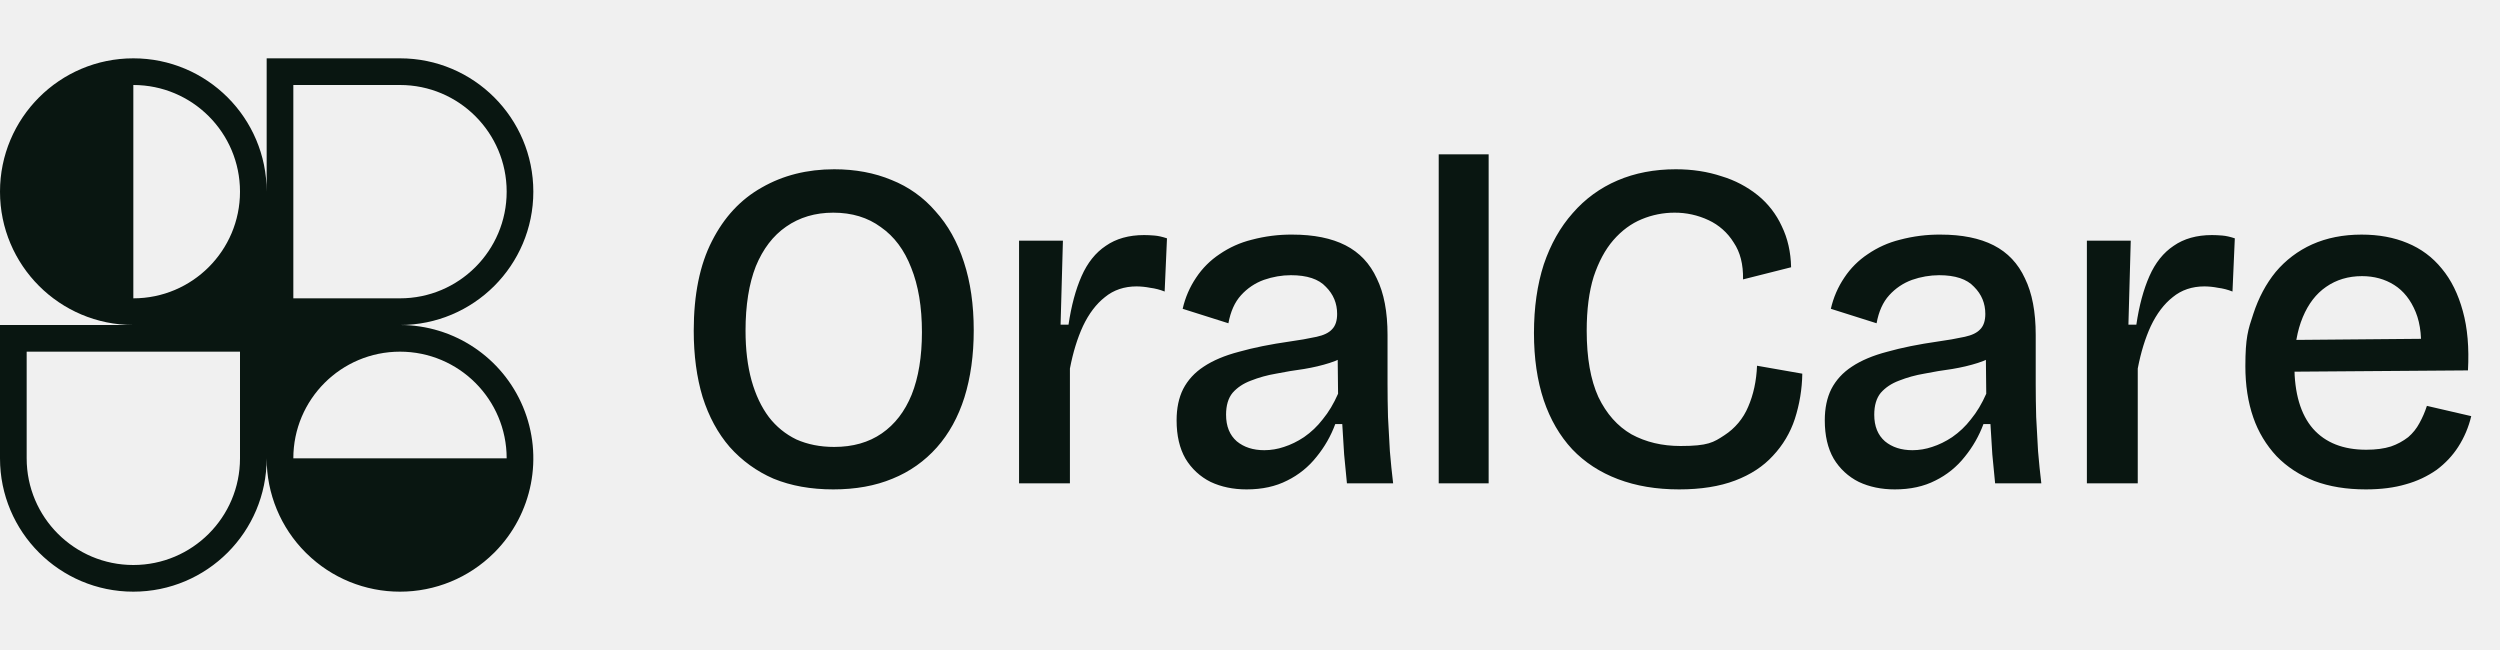
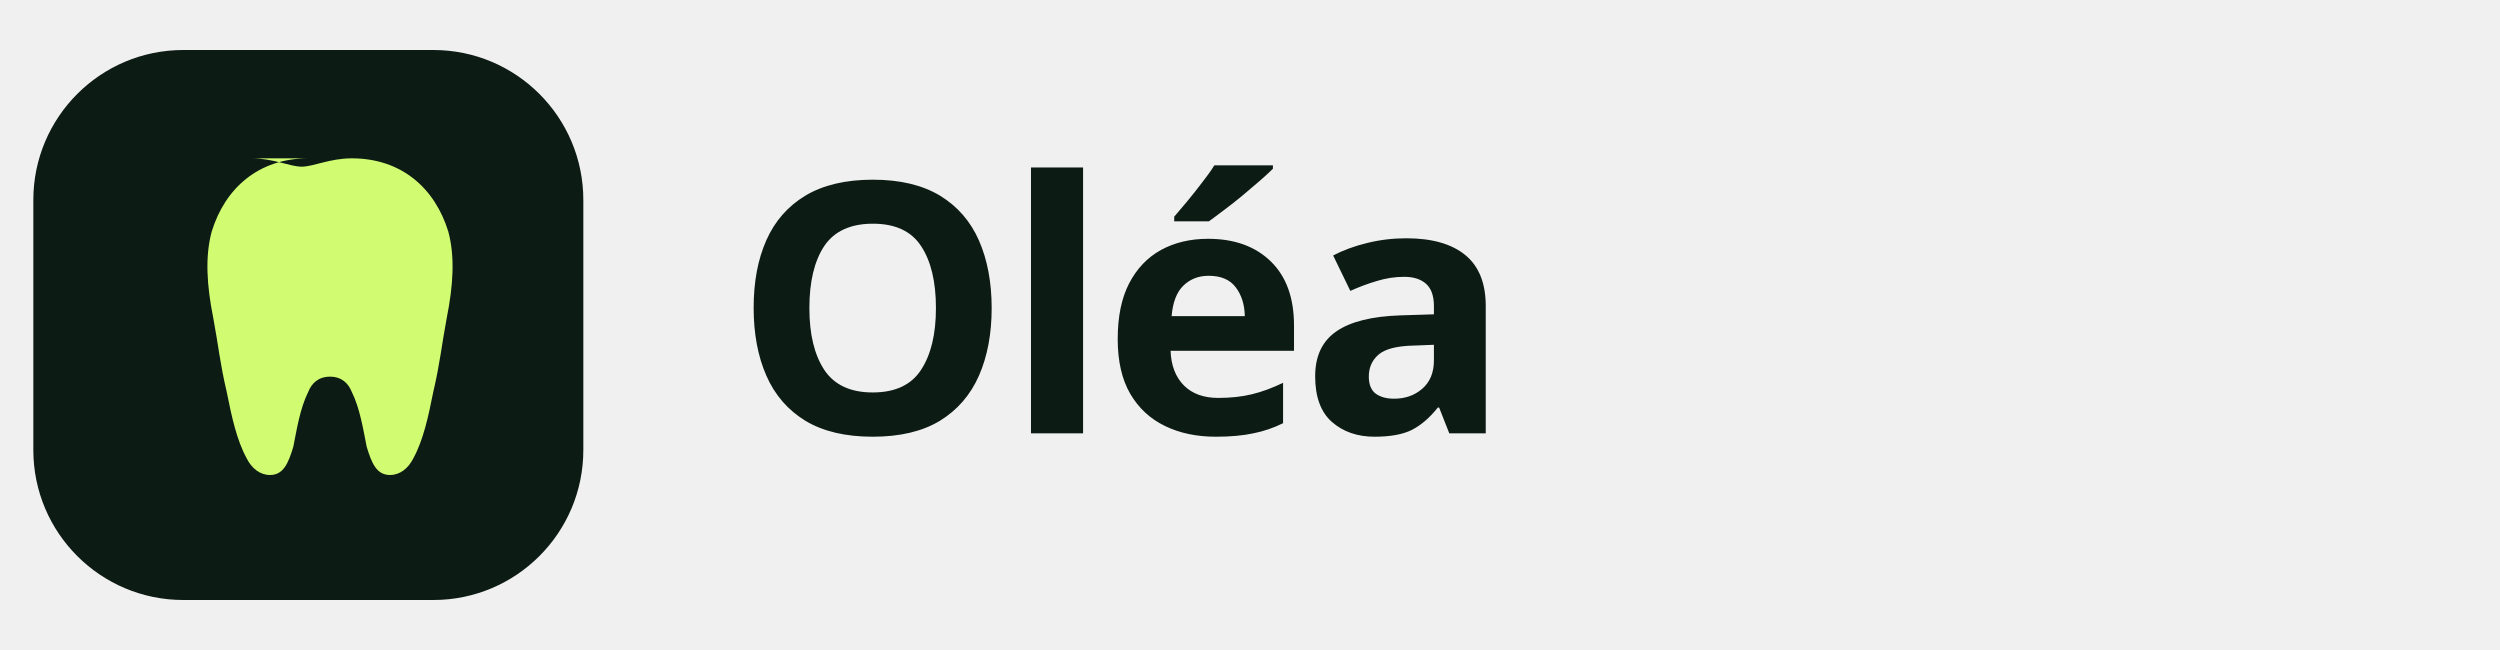
- <svg xmlns="http://www.w3.org/2000/svg" width="150" height="39" fill="none">
-   <g clip-path="url(#a)">
-     <path fill="#091611" fill-rule="evenodd" d="M8 3.5a8 8 0 0 1 8 8v-8h8a8 8 0 0 1 0 16 8 8 0 0 1 5.687 13.627l-.03.03-.027.026A7.98 7.98 0 0 1 24 35.5a7.97 7.97 0 0 1-5.6-2.288l-.057-.055A7.97 7.97 0 0 1 16 27.5a8 8 0 0 1-16 0v-8h8a8 8 0 0 1 0-16m6.4 8A6.4 6.4 0 0 1 8 17.9V5.1a6.4 6.4 0 0 1 6.4 6.4m16 16a6.4 6.4 0 0 0-12.8 0zM1.6 21.1v6.4a6.4 6.4 0 0 0 12.8 0v-6.4zm16-3.2V5.1H24a6.4 6.4 0 0 1 0 12.8z" clip-rule="evenodd" />
-   </g>
-   <path fill="#091611" d="M49.996 29.364q-2.016 0-3.584-.644a7.5 7.5 0 0 1-2.632-1.904q-1.064-1.232-1.624-2.996-.532-1.764-.532-3.976 0-3.247 1.092-5.376 1.092-2.155 2.996-3.22 1.905-1.092 4.34-1.092 1.904 0 3.444.644a6.76 6.76 0 0 1 2.632 1.876q1.12 1.232 1.708 3.052.588 1.792.588 4.088 0 2.24-.56 4.032-.56 1.764-1.652 2.996a7.1 7.1 0 0 1-2.66 1.876q-1.54.644-3.556.644m.056-2.548q1.68 0 2.856-.812T54.7 23.68q.615-1.54.616-3.752 0-2.268-.644-3.864-.615-1.596-1.82-2.436-1.176-.868-2.856-.868-1.624 0-2.828.84-1.176.812-1.82 2.38-.615 1.567-.616 3.864 0 1.68.364 2.996.364 1.288 1.036 2.184a4.6 4.6 0 0 0 1.652 1.344q1.008.448 2.268.448M61.143 29V14.44h2.632l-.14 5.04h.476q.253-1.709.784-2.912.532-1.205 1.456-1.82.924-.644 2.296-.644.28 0 .616.028t.756.168l-.14 3.192a3.5 3.5 0 0 0-.868-.224 4.4 4.4 0 0 0-.812-.084q-1.12 0-1.904.644-.784.616-1.316 1.736-.504 1.092-.784 2.548V29zm13.653.364q-1.204 0-2.156-.448a3.64 3.64 0 0 1-1.512-1.4q-.532-.924-.532-2.296 0-1.092.392-1.876.42-.812 1.232-1.344.84-.56 2.128-.896 1.288-.364 3.052-.616a21 21 0 0 0 1.596-.28q.644-.14.924-.448.308-.308.308-.924 0-.952-.672-1.624-.645-.7-2.1-.7-.812 0-1.624.28a3.4 3.4 0 0 0-1.372.924q-.56.615-.756 1.68l-2.744-.868a5.5 5.5 0 0 1 .812-1.876 5 5 0 0 1 1.4-1.4 5.9 5.9 0 0 1 1.932-.868 9.2 9.2 0 0 1 2.436-.308q1.932 0 3.192.644 1.26.645 1.876 1.988.645 1.316.644 3.388v2.968q0 .924.028 1.96l.112 2.044q.084 1.008.196 1.932h-2.772q-.084-.84-.168-1.736l-.112-1.82h-.42a6.8 6.8 0 0 1-1.12 1.96 5.1 5.1 0 0 1-1.764 1.428q-1.036.532-2.436.532m1.064-2.352a3.7 3.7 0 0 0 1.176-.196q.615-.196 1.204-.588a5 5 0 0 0 1.12-1.064q.532-.645.924-1.54l-.028-2.632.728.14q-.476.42-1.204.644-.7.224-1.54.364a27 27 0 0 0-1.68.28 7.5 7.5 0 0 0-1.512.42q-.672.252-1.092.728-.392.476-.392 1.316 0 1.036.644 1.596.645.532 1.652.532M86.323 29V9.26h2.996V29zm14.423.364q-2.044 0-3.668-.616t-2.744-1.792q-1.12-1.204-1.708-2.94-.588-1.764-.588-4.032 0-2.296.588-4.116.616-1.82 1.736-3.08a7.36 7.36 0 0 1 2.688-1.96q1.568-.672 3.5-.672 1.484 0 2.744.42a6.4 6.4 0 0 1 2.184 1.148 5.14 5.14 0 0 1 1.428 1.848q.532 1.093.56 2.464l-2.884.728q.028-1.344-.56-2.212a3.5 3.5 0 0 0-1.512-1.344 4.74 4.74 0 0 0-2.044-.448 5.1 5.1 0 0 0-1.96.392q-.952.391-1.708 1.26-.727.84-1.176 2.184-.42 1.344-.42 3.248 0 2.436.7 3.976.728 1.512 1.988 2.24 1.288.7 2.94.7c1.652 0 1.979-.215 2.632-.644a3.75 3.75 0 0 0 1.428-1.708q.476-1.093.532-2.464l2.716.476a9.3 9.3 0 0 1-.448 2.716 5.9 5.9 0 0 1-1.316 2.212q-.868.953-2.268 1.484-1.4.532-3.36.532m12.941 0q-1.205 0-2.156-.448a3.64 3.64 0 0 1-1.512-1.4q-.532-.924-.532-2.296 0-1.092.392-1.876.42-.812 1.232-1.344.84-.56 2.128-.896 1.288-.364 3.052-.616a21 21 0 0 0 1.596-.28q.643-.14.924-.448.308-.308.308-.924 0-.952-.672-1.624-.645-.7-2.1-.7a5 5 0 0 0-1.624.28 3.4 3.4 0 0 0-1.372.924q-.561.615-.756 1.68l-2.744-.868a5.5 5.5 0 0 1 .812-1.876 5 5 0 0 1 1.4-1.4 5.9 5.9 0 0 1 1.932-.868 9.2 9.2 0 0 1 2.436-.308q1.932 0 3.192.644 1.26.645 1.876 1.988.644 1.316.644 3.388v2.968q0 .924.028 1.96l.112 2.044q.084 1.008.196 1.932h-2.772q-.084-.84-.168-1.736-.057-.896-.112-1.82h-.42a6.9 6.9 0 0 1-1.12 1.96 5.1 5.1 0 0 1-1.764 1.428q-1.036.532-2.436.532m1.064-2.352a3.7 3.7 0 0 0 1.176-.196q.615-.196 1.204-.588a5 5 0 0 0 1.12-1.064q.531-.645.924-1.54l-.028-2.632.728.14q-.477.42-1.204.644-.7.224-1.54.364a27 27 0 0 0-1.68.28 7.5 7.5 0 0 0-1.512.42q-.672.252-1.092.728-.392.476-.392 1.316 0 1.036.644 1.596.644.532 1.652.532M125.213 29V14.44h2.632l-.14 5.04h.476q.252-1.709.784-2.912.532-1.205 1.456-1.82.925-.644 2.296-.644.28 0 .616.028t.756.168l-.14 3.192a3.5 3.5 0 0 0-.868-.224 4.4 4.4 0 0 0-.812-.084q-1.12 0-1.904.644-.783.616-1.316 1.736-.504 1.092-.784 2.548V29zm16.733.364q-1.737 0-3.08-.504-1.344-.533-2.268-1.484a6.5 6.5 0 0 1-1.4-2.324q-.477-1.372-.476-3.08c.001-1.708.158-2.184.476-3.136q.476-1.455 1.344-2.52a6.16 6.16 0 0 1 2.184-1.652q1.315-.588 2.968-.588 1.54 0 2.744.504 1.232.504 2.072 1.54.84 1.008 1.26 2.548.42 1.512.308 3.556l-11.396.084v-1.904l9.604-.084-1.064 1.176q.167-1.68-.28-2.772-.448-1.093-1.288-1.624t-1.932-.532q-1.233 0-2.156.644-.897.615-1.4 1.82-.504 1.204-.504 2.884 0 2.52 1.12 3.808 1.119 1.26 3.192 1.26.867 0 1.484-.196a3.6 3.6 0 0 0 1.036-.56 2.9 2.9 0 0 0 .672-.84 5.7 5.7 0 0 0 .448-1.036l2.66.616a5.9 5.9 0 0 1-.784 1.848q-.505.784-1.288 1.372a6 6 0 0 1-1.848.868q-1.037.308-2.408.308" />
-   <defs>
-     <clipPath id="a">
-       <path fill="#fff" d="M0 3.5h32v32H0z" />
-     </clipPath>
-   </defs>
+ <svg xmlns="http://www.w3.org/2000/svg" width="150" height="39" viewBox="0 0 150 39" fill="none">
+   <rect x="2" y="3" width="33" height="33" rx="9" fill="#0d1b15" />
+   <path d="M18.5 9.5c-3 0-5 1.8-5.8 4.4-.4 1.5-.3 3.2.1 5.2.3 1.6.4 2.7.8 4.4.3 1.5.6 2.9 1.2 4 .3.6.8 1 1.4 1 .8 0 1.1-.7 1.4-1.7.2-1 .4-2.3.9-3.3.2-.5.6-.9 1.3-.9s1.1.4 1.3.9c.5 1 .7 2.3.9 3.3.3 1 .6 1.7 1.4 1.7.6 0 1.1-.4 1.4-1 .6-1.1.9-2.5 1.2-4 .4-1.7.5-2.8.8-4.4.4-2 .5-3.7.1-5.2-.8-2.6-2.8-4.4-5.8-4.4-1.3 0-2.3.5-3 .5s-1.7-.5-3-.5Z" fill="#d1fc71" />
+   <text x="44" y="26" font-family="'Bricolage Grotesque','Trebuchet MS',sans-serif" font-size="21" font-weight="700" letter-spacing="-.5" fill="#0d1b15">Oléa</text>
</svg>
